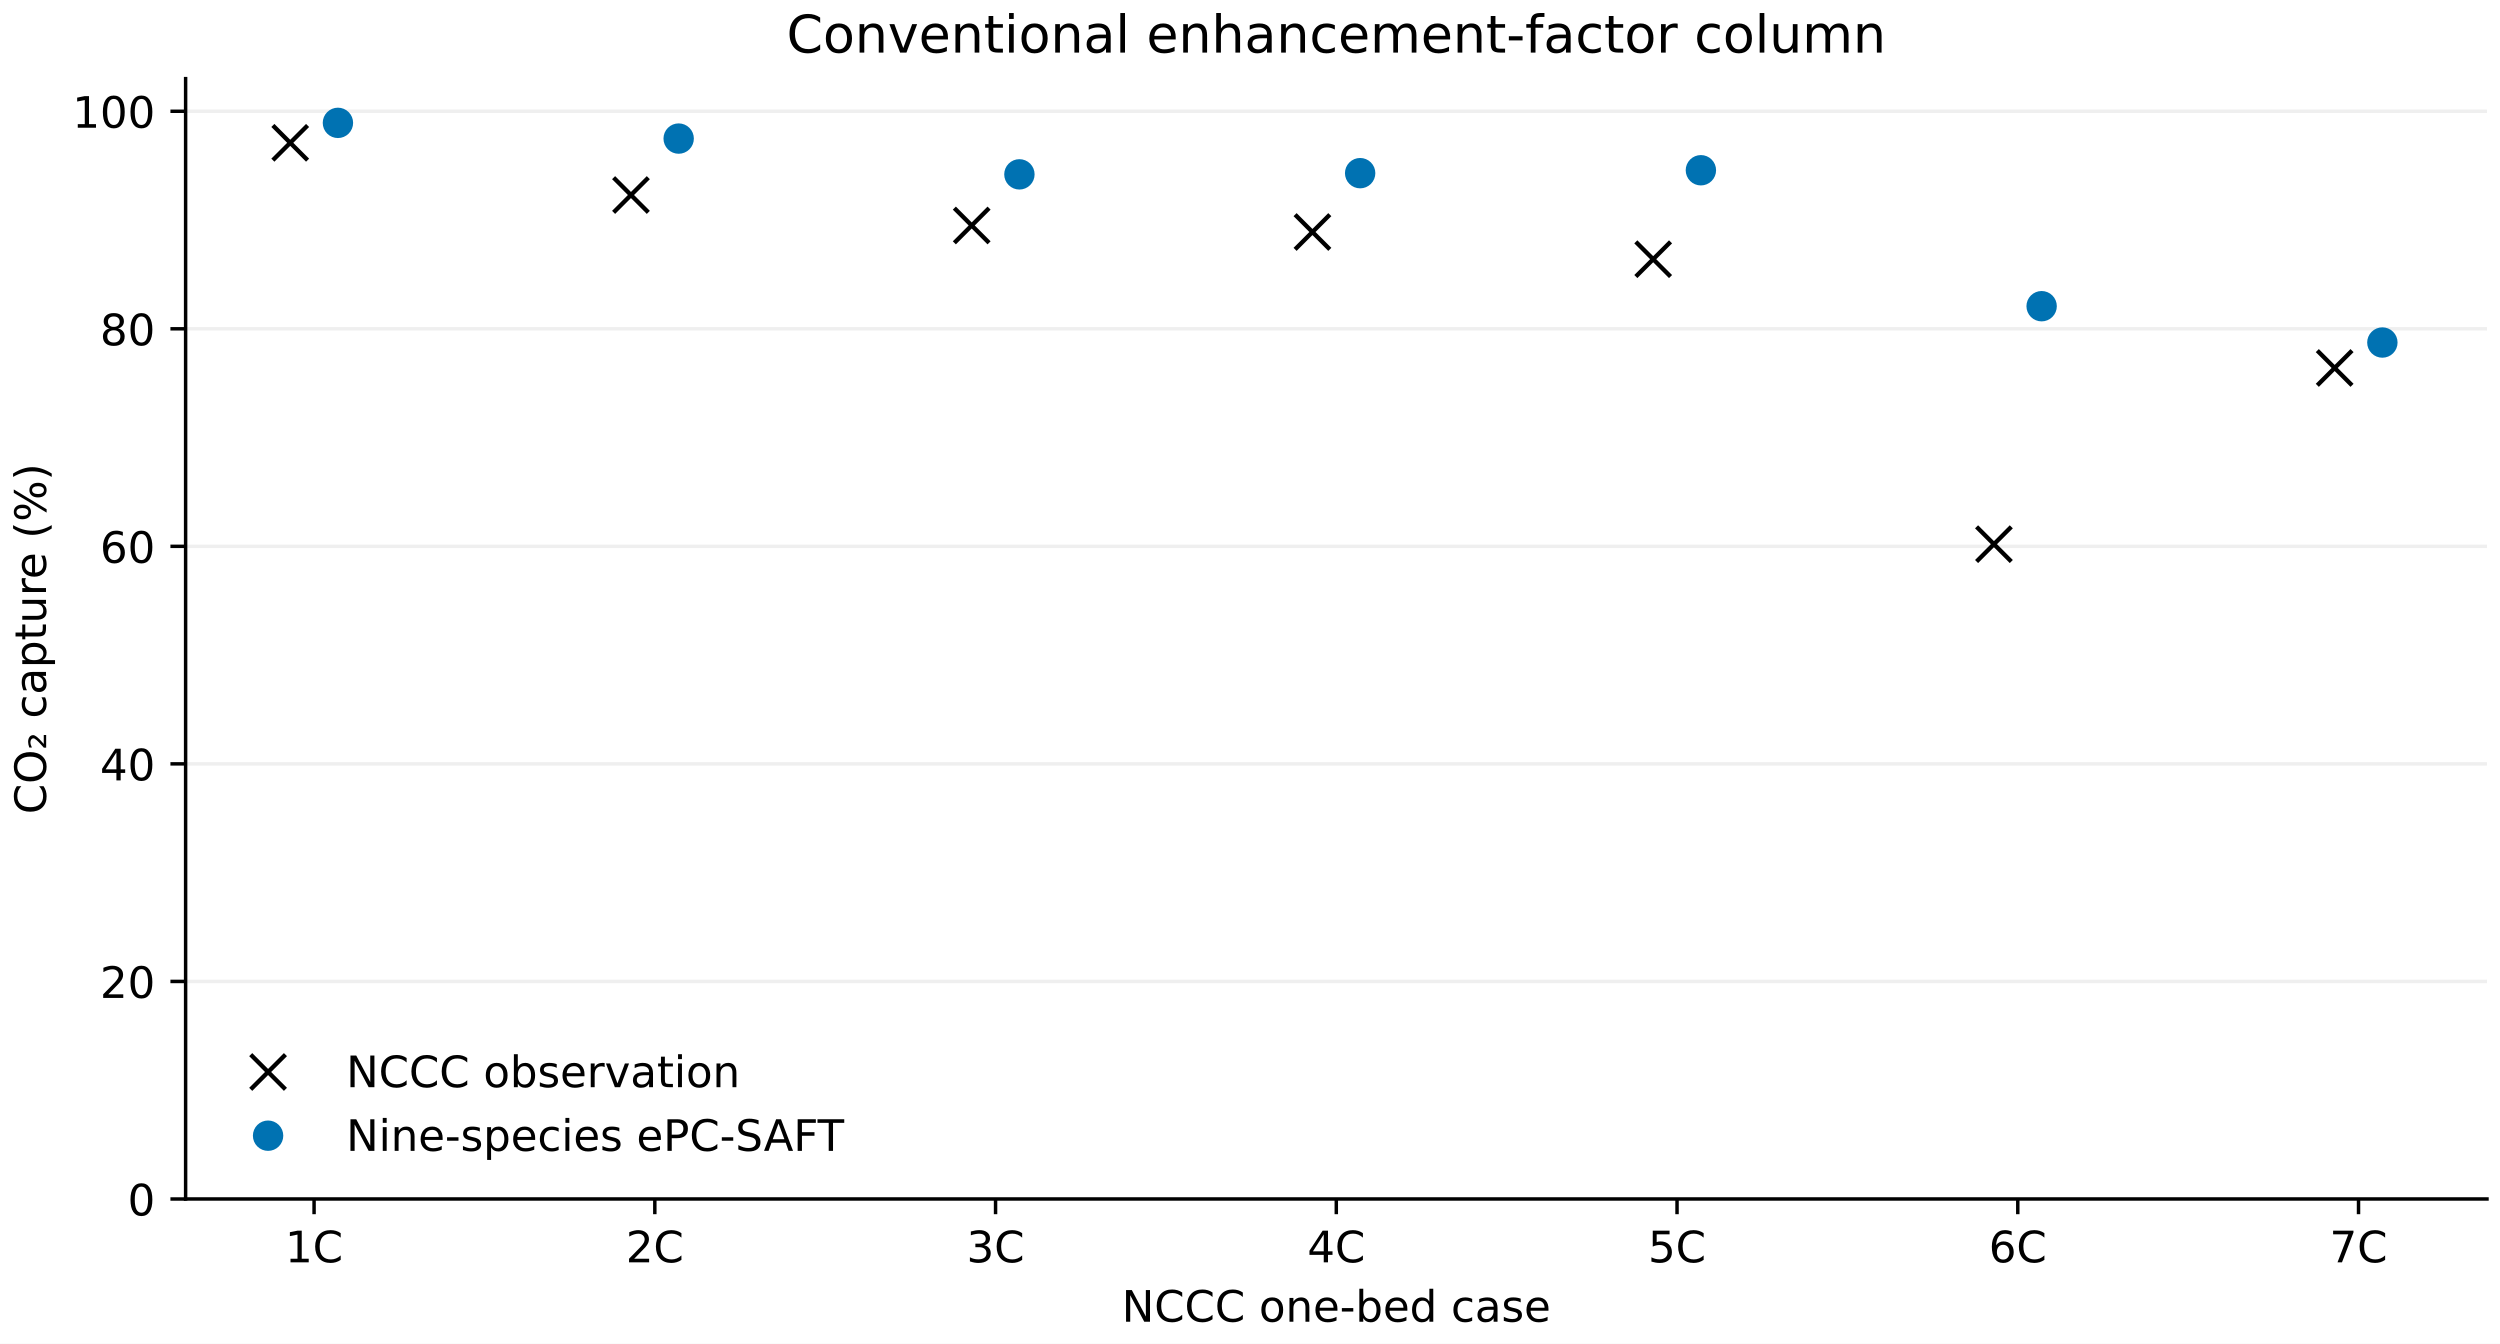
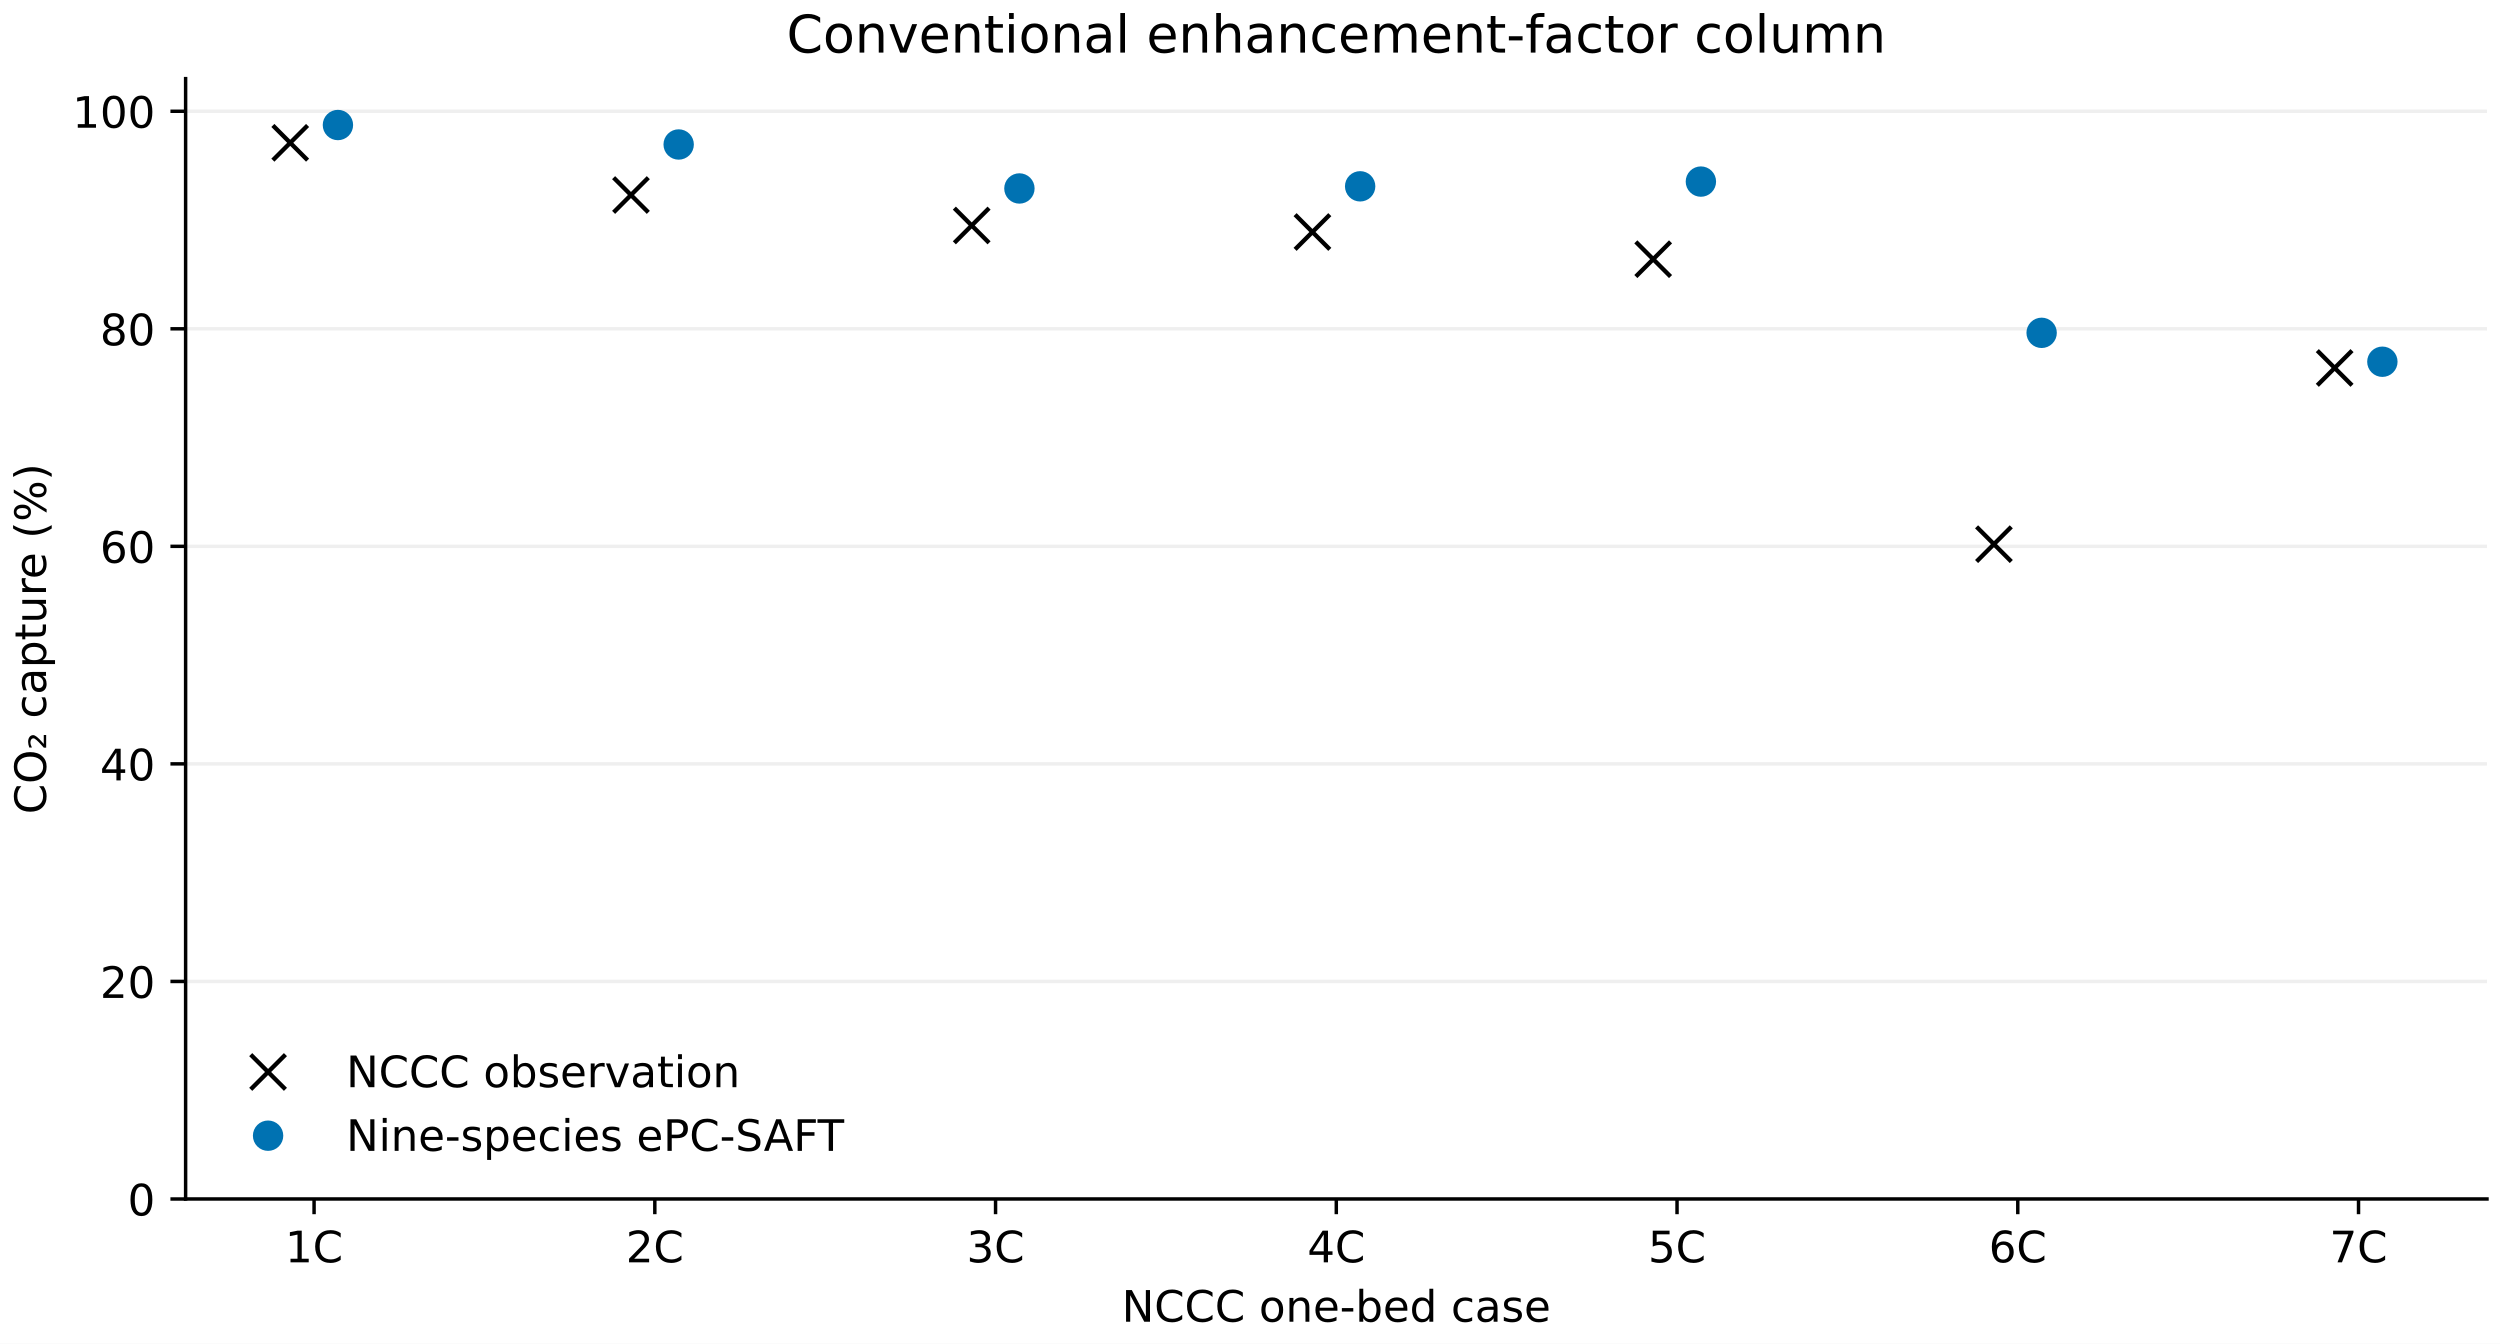
<svg xmlns="http://www.w3.org/2000/svg" xmlns:xlink="http://www.w3.org/1999/xlink" width="576pt" height="309.6pt" viewBox="0 0 576 309.6" version="1.1">
  <defs>
    <style type="text/css">*{stroke-linejoin: round; stroke-linecap: butt}</style>
  </defs>
  <g id="figure_1">
    <g id="patch_1">
      <path d="M 0 309.6  L 576 309.6  L 576 0  L 0 0  z " style="fill: #ffffff" />
    </g>
    <g id="axes_1">
      <g id="patch_2">
        <path d="M 42.766 276.244  L 573 276.244  L 573 18.118  L 42.766 18.118  z " style="fill: #ffffff" />
      </g>
      <g id="matplotlib.axis_1">
        <g id="xtick_1">
          <g id="line2d_1">
            <defs>
-               <path id="m8aca99752b" d="M 0 0  L 0 3.5  " style="stroke: #000000; stroke-width: 0.8" />
+               <path id="mdc926e2ffc" d="M 0 0  L 0 3.5  " style="stroke: #000000; stroke-width: 0.8" />
            </defs>
            <g>
-               <use xlink:href="#m8aca99752b" x="72.363" y="276.244" style="stroke: #000000; stroke-width: 0.8" />
+               <use xlink:href="#mdc926e2ffc" x="72.363" y="276.244" style="stroke: #000000; stroke-width: 0.8" />
            </g>
          </g>
          <g id="text_1">
            <g transform="translate(65.69021 290.8419) scale(0.1 -0.1)">
              <defs>
                <path id="DejaVuSans-31" d="M 794 531  L 1825 531  L 1825 4091  L 703 3866  L 703 4441  L 1819 4666  L 2450 4666  L 2450 531  L 3481 531  L 3481 0  L 794 0  L 794 531  z " transform="scale(0.015625)" />
                <path id="DejaVuSans-43" d="M 4122 4306  L 4122 3641  Q 3803 3938 3442 4084  Q 3081 4231 2675 4231  Q 1875 4231 1450 3742  Q 1025 3253 1025 2328  Q 1025 1406 1450 917  Q 1875 428 2675 428  Q 3081 428 3442 575  Q 3803 722 4122 1019  L 4122 359  Q 3791 134 3420 21  Q 3050 -91 2638 -91  Q 1578 -91 968 557  Q 359 1206 359 2328  Q 359 3453 968 4101  Q 1578 4750 2638 4750  Q 3056 4750 3426 4639  Q 3797 4528 4122 4306  z " transform="scale(0.015625)" />
              </defs>
              <use xlink:href="#DejaVuSans-31" />
              <use xlink:href="#DejaVuSans-43" transform="translate(63.62305 0)" />
            </g>
          </g>
        </g>
        <g id="xtick_2">
          <g id="line2d_2">
            <g>
-               <use xlink:href="#m8aca99752b" x="150.87" y="276.244" style="stroke: #000000; stroke-width: 0.8" />
+               <use xlink:href="#mdc926e2ffc" x="150.87" y="276.244" style="stroke: #000000; stroke-width: 0.8" />
            </g>
          </g>
          <g id="text_2">
            <g transform="translate(144.1969 290.8419) scale(0.1 -0.1)">
              <defs>
                <path id="DejaVuSans-32" d="M 1228 531  L 3431 531  L 3431 0  L 469 0  L 469 531  Q 828 903 1448 1529  Q 2069 2156 2228 2338  Q 2531 2678 2651 2914  Q 2772 3150 2772 3378  Q 2772 3750 2511 3984  Q 2250 4219 1831 4219  Q 1534 4219 1204 4116  Q 875 4013 500 3803  L 500 4441  Q 881 4594 1212 4672  Q 1544 4750 1819 4750  Q 2544 4750 2975 4387  Q 3406 4025 3406 3419  Q 3406 3131 3298 2873  Q 3191 2616 2906 2266  Q 2828 2175 2409 1742  Q 1991 1309 1228 531  z " transform="scale(0.015625)" />
              </defs>
              <use xlink:href="#DejaVuSans-32" />
              <use xlink:href="#DejaVuSans-43" transform="translate(63.62305 0)" />
            </g>
          </g>
        </g>
        <g id="xtick_3">
          <g id="line2d_3">
            <g>
-               <use xlink:href="#m8aca99752b" x="229.376" y="276.244" style="stroke: #000000; stroke-width: 0.8" />
+               <use xlink:href="#mdc926e2ffc" x="229.376" y="276.244" style="stroke: #000000; stroke-width: 0.8" />
            </g>
          </g>
          <g id="text_3">
            <g transform="translate(222.7035 290.8419) scale(0.1 -0.1)">
              <defs>
                <path id="DejaVuSans-33" d="M 2597 2516  Q 3050 2419 3304 2112  Q 3559 1806 3559 1356  Q 3559 666 3084 287  Q 2609 -91 1734 -91  Q 1441 -91 1130 -33  Q 819 25 488 141  L 488 750  Q 750 597 1062 519  Q 1375 441 1716 441  Q 2309 441 2620 675  Q 2931 909 2931 1356  Q 2931 1769 2642 2001  Q 2353 2234 1838 2234  L 1294 2234  L 1294 2753  L 1863 2753  Q 2328 2753 2575 2939  Q 2822 3125 2822 3475  Q 2822 3834 2567 4026  Q 2313 4219 1838 4219  Q 1578 4219 1281 4162  Q 984 4106 628 3988  L 628 4550  Q 988 4650 1302 4700  Q 1616 4750 1894 4750  Q 2613 4750 3031 4423  Q 3450 4097 3450 3541  Q 3450 3153 3228 2886  Q 3006 2619 2597 2516  z " transform="scale(0.015625)" />
              </defs>
              <use xlink:href="#DejaVuSans-33" />
              <use xlink:href="#DejaVuSans-43" transform="translate(63.62305 0)" />
            </g>
          </g>
        </g>
        <g id="xtick_4">
          <g id="line2d_4">
            <g>
-               <use xlink:href="#m8aca99752b" x="307.883" y="276.244" style="stroke: #000000; stroke-width: 0.8" />
+               <use xlink:href="#mdc926e2ffc" x="307.883" y="276.244" style="stroke: #000000; stroke-width: 0.8" />
            </g>
          </g>
          <g id="text_4">
            <g transform="translate(301.2102 290.8419) scale(0.1 -0.1)">
              <defs>
                <path id="DejaVuSans-34" d="M 2419 4116  L 825 1625  L 2419 1625  L 2419 4116  z M 2253 4666  L 3047 4666  L 3047 1625  L 3713 1625  L 3713 1100  L 3047 1100  L 3047 0  L 2419 0  L 2419 1100  L 313 1100  L 313 1709  L 2253 4666  z " transform="scale(0.015625)" />
              </defs>
              <use xlink:href="#DejaVuSans-34" />
              <use xlink:href="#DejaVuSans-43" transform="translate(63.62305 0)" />
            </g>
          </g>
        </g>
        <g id="xtick_5">
          <g id="line2d_5">
            <g>
-               <use xlink:href="#m8aca99752b" x="386.389" y="276.244" style="stroke: #000000; stroke-width: 0.8" />
+               <use xlink:href="#mdc926e2ffc" x="386.389" y="276.244" style="stroke: #000000; stroke-width: 0.8" />
            </g>
          </g>
          <g id="text_5">
            <g transform="translate(379.7168 290.8419) scale(0.1 -0.1)">
              <defs>
                <path id="DejaVuSans-35" d="M 691 4666  L 3169 4666  L 3169 4134  L 1269 4134  L 1269 2991  Q 1406 3038 1543 3061  Q 1681 3084 1819 3084  Q 2600 3084 3056 2656  Q 3513 2228 3513 1497  Q 3513 744 3044 326  Q 2575 -91 1722 -91  Q 1428 -91 1123 -41  Q 819 9 494 109  L 494 744  Q 775 591 1075 516  Q 1375 441 1709 441  Q 2250 441 2565 725  Q 2881 1009 2881 1497  Q 2881 1984 2565 2268  Q 2250 2553 1709 2553  Q 1456 2553 1204 2497  Q 953 2441 691 2322  L 691 4666  z " transform="scale(0.015625)" />
              </defs>
              <use xlink:href="#DejaVuSans-35" />
              <use xlink:href="#DejaVuSans-43" transform="translate(63.62305 0)" />
            </g>
          </g>
        </g>
        <g id="xtick_6">
          <g id="line2d_6">
            <g>
-               <use xlink:href="#m8aca99752b" x="464.896" y="276.244" style="stroke: #000000; stroke-width: 0.8" />
+               <use xlink:href="#mdc926e2ffc" x="464.896" y="276.244" style="stroke: #000000; stroke-width: 0.8" />
            </g>
          </g>
          <g id="text_6">
            <g transform="translate(458.2235 290.8419) scale(0.1 -0.1)">
              <defs>
                <path id="DejaVuSans-36" d="M 2113 2584  Q 1688 2584 1439 2293  Q 1191 2003 1191 1497  Q 1191 994 1439 701  Q 1688 409 2113 409  Q 2538 409 2786 701  Q 3034 994 3034 1497  Q 3034 2003 2786 2293  Q 2538 2584 2113 2584  z M 3366 4563  L 3366 3988  Q 3128 4100 2886 4159  Q 2644 4219 2406 4219  Q 1781 4219 1451 3797  Q 1122 3375 1075 2522  Q 1259 2794 1537 2939  Q 1816 3084 2150 3084  Q 2853 3084 3261 2657  Q 3669 2231 3669 1497  Q 3669 778 3244 343  Q 2819 -91 2113 -91  Q 1303 -91 875 529  Q 447 1150 447 2328  Q 447 3434 972 4092  Q 1497 4750 2381 4750  Q 2619 4750 2861 4703  Q 3103 4656 3366 4563  z " transform="scale(0.015625)" />
              </defs>
              <use xlink:href="#DejaVuSans-36" />
              <use xlink:href="#DejaVuSans-43" transform="translate(63.62305 0)" />
            </g>
          </g>
        </g>
        <g id="xtick_7">
          <g id="line2d_7">
            <g>
-               <use xlink:href="#m8aca99752b" x="543.403" y="276.244" style="stroke: #000000; stroke-width: 0.8" />
+               <use xlink:href="#mdc926e2ffc" x="543.403" y="276.244" style="stroke: #000000; stroke-width: 0.8" />
            </g>
          </g>
          <g id="text_7">
            <g transform="translate(536.7301 290.8419) scale(0.1 -0.1)">
              <defs>
                <path id="DejaVuSans-37" d="M 525 4666  L 3525 4666  L 3525 4397  L 1831 0  L 1172 0  L 2766 4134  L 525 4134  L 525 4666  z " transform="scale(0.015625)" />
              </defs>
              <use xlink:href="#DejaVuSans-37" />
              <use xlink:href="#DejaVuSans-43" transform="translate(63.62305 0)" />
            </g>
          </g>
        </g>
        <g id="text_8">
          <g transform="translate(258.4617 304.5201) scale(0.1 -0.1)">
            <defs>
              <path id="DejaVuSans-4e" d="M 628 4666  L 1478 4666  L 3547 763  L 3547 4666  L 4159 4666  L 4159 0  L 3309 0  L 1241 3903  L 1241 0  L 628 0  L 628 4666  z " transform="scale(0.015625)" />
              <path id="DejaVuSans-20" transform="scale(0.015625)" />
              <path id="DejaVuSans-6f" d="M 1959 3097  Q 1497 3097 1228 2736  Q 959 2375 959 1747  Q 959 1119 1226 758  Q 1494 397 1959 397  Q 2419 397 2687 759  Q 2956 1122 2956 1747  Q 2956 2369 2687 2733  Q 2419 3097 1959 3097  z M 1959 3584  Q 2709 3584 3137 3096  Q 3566 2609 3566 1747  Q 3566 888 3137 398  Q 2709 -91 1959 -91  Q 1206 -91 779 398  Q 353 888 353 1747  Q 353 2609 779 3096  Q 1206 3584 1959 3584  z " transform="scale(0.015625)" />
              <path id="DejaVuSans-6e" d="M 3513 2113  L 3513 0  L 2938 0  L 2938 2094  Q 2938 2591 2744 2837  Q 2550 3084 2163 3084  Q 1697 3084 1428 2787  Q 1159 2491 1159 1978  L 1159 0  L 581 0  L 581 3500  L 1159 3500  L 1159 2956  Q 1366 3272 1645 3428  Q 1925 3584 2291 3584  Q 2894 3584 3203 3211  Q 3513 2838 3513 2113  z " transform="scale(0.015625)" />
              <path id="DejaVuSans-65" d="M 3597 1894  L 3597 1613  L 953 1613  Q 991 1019 1311 708  Q 1631 397 2203 397  Q 2534 397 2845 478  Q 3156 559 3463 722  L 3463 178  Q 3153 47 2828 -22  Q 2503 -91 2169 -91  Q 1331 -91 842 396  Q 353 884 353 1716  Q 353 2575 817 3079  Q 1281 3584 2069 3584  Q 2775 3584 3186 3129  Q 3597 2675 3597 1894  z M 3022 2063  Q 3016 2534 2758 2815  Q 2500 3097 2075 3097  Q 1594 3097 1305 2825  Q 1016 2553 972 2059  L 3022 2063  z " transform="scale(0.015625)" />
              <path id="DejaVuSans-2d" d="M 313 2009  L 1997 2009  L 1997 1497  L 313 1497  L 313 2009  z " transform="scale(0.015625)" />
              <path id="DejaVuSans-62" d="M 3116 1747  Q 3116 2381 2855 2742  Q 2594 3103 2138 3103  Q 1681 3103 1420 2742  Q 1159 2381 1159 1747  Q 1159 1113 1420 752  Q 1681 391 2138 391  Q 2594 391 2855 752  Q 3116 1113 3116 1747  z M 1159 2969  Q 1341 3281 1617 3432  Q 1894 3584 2278 3584  Q 2916 3584 3314 3078  Q 3713 2572 3713 1747  Q 3713 922 3314 415  Q 2916 -91 2278 -91  Q 1894 -91 1617 61  Q 1341 213 1159 525  L 1159 0  L 581 0  L 581 4863  L 1159 4863  L 1159 2969  z " transform="scale(0.015625)" />
              <path id="DejaVuSans-64" d="M 2906 2969  L 2906 4863  L 3481 4863  L 3481 0  L 2906 0  L 2906 525  Q 2725 213 2448 61  Q 2172 -91 1784 -91  Q 1150 -91 751 415  Q 353 922 353 1747  Q 353 2572 751 3078  Q 1150 3584 1784 3584  Q 2172 3584 2448 3432  Q 2725 3281 2906 2969  z M 947 1747  Q 947 1113 1208 752  Q 1469 391 1925 391  Q 2381 391 2643 752  Q 2906 1113 2906 1747  Q 2906 2381 2643 2742  Q 2381 3103 1925 3103  Q 1469 3103 1208 2742  Q 947 2381 947 1747  z " transform="scale(0.015625)" />
              <path id="DejaVuSans-63" d="M 3122 3366  L 3122 2828  Q 2878 2963 2633 3030  Q 2388 3097 2138 3097  Q 1578 3097 1268 2742  Q 959 2388 959 1747  Q 959 1106 1268 751  Q 1578 397 2138 397  Q 2388 397 2633 464  Q 2878 531 3122 666  L 3122 134  Q 2881 22 2623 -34  Q 2366 -91 2075 -91  Q 1284 -91 818 406  Q 353 903 353 1747  Q 353 2603 823 3093  Q 1294 3584 2113 3584  Q 2378 3584 2631 3529  Q 2884 3475 3122 3366  z " transform="scale(0.015625)" />
              <path id="DejaVuSans-61" d="M 2194 1759  Q 1497 1759 1228 1600  Q 959 1441 959 1056  Q 959 750 1161 570  Q 1363 391 1709 391  Q 2188 391 2477 730  Q 2766 1069 2766 1631  L 2766 1759  L 2194 1759  z M 3341 1997  L 3341 0  L 2766 0  L 2766 531  Q 2569 213 2275 61  Q 1981 -91 1556 -91  Q 1019 -91 701 211  Q 384 513 384 1019  Q 384 1609 779 1909  Q 1175 2209 1959 2209  L 2766 2209  L 2766 2266  Q 2766 2663 2505 2880  Q 2244 3097 1772 3097  Q 1472 3097 1187 3025  Q 903 2953 641 2809  L 641 3341  Q 956 3463 1253 3523  Q 1550 3584 1831 3584  Q 2591 3584 2966 3190  Q 3341 2797 3341 1997  z " transform="scale(0.015625)" />
              <path id="DejaVuSans-73" d="M 2834 3397  L 2834 2853  Q 2591 2978 2328 3040  Q 2066 3103 1784 3103  Q 1356 3103 1142 2972  Q 928 2841 928 2578  Q 928 2378 1081 2264  Q 1234 2150 1697 2047  L 1894 2003  Q 2506 1872 2764 1633  Q 3022 1394 3022 966  Q 3022 478 2636 193  Q 2250 -91 1575 -91  Q 1294 -91 989 -36  Q 684 19 347 128  L 347 722  Q 666 556 975 473  Q 1284 391 1588 391  Q 1994 391 2212 530  Q 2431 669 2431 922  Q 2431 1156 2273 1281  Q 2116 1406 1581 1522  L 1381 1569  Q 847 1681 609 1914  Q 372 2147 372 2553  Q 372 3047 722 3315  Q 1072 3584 1716 3584  Q 2034 3584 2315 3537  Q 2597 3491 2834 3397  z " transform="scale(0.015625)" />
            </defs>
            <use xlink:href="#DejaVuSans-4e" />
            <use xlink:href="#DejaVuSans-43" transform="translate(74.80469 0)" />
            <use xlink:href="#DejaVuSans-43" transform="translate(144.6289 0)" />
            <use xlink:href="#DejaVuSans-43" transform="translate(214.4531 0)" />
            <use xlink:href="#DejaVuSans-20" transform="translate(284.2773 0)" />
            <use xlink:href="#DejaVuSans-6f" transform="translate(316.0645 0)" />
            <use xlink:href="#DejaVuSans-6e" transform="translate(377.2461 0)" />
            <use xlink:href="#DejaVuSans-65" transform="translate(440.625 0)" />
            <use xlink:href="#DejaVuSans-2d" transform="translate(502.1484 0)" />
            <use xlink:href="#DejaVuSans-62" transform="translate(538.2324 0)" />
            <use xlink:href="#DejaVuSans-65" transform="translate(601.709 0)" />
            <use xlink:href="#DejaVuSans-64" transform="translate(663.2324 0)" />
            <use xlink:href="#DejaVuSans-20" transform="translate(726.709 0)" />
            <use xlink:href="#DejaVuSans-63" transform="translate(758.4961 0)" />
            <use xlink:href="#DejaVuSans-61" transform="translate(813.4766 0)" />
            <use xlink:href="#DejaVuSans-73" transform="translate(874.7559 0)" />
            <use xlink:href="#DejaVuSans-65" transform="translate(926.8555 0)" />
          </g>
        </g>
      </g>
      <g id="matplotlib.axis_2">
        <g id="ytick_1">
          <g id="line2d_8">
-             <path d="M 42.766 276.244  L 573 276.244  " clip-path="url(#pb293fc102d)" style="fill: none; stroke: #b0b0b0; stroke-opacity: 0.2; stroke-width: 0.8; stroke-linecap: square" />
+             <path d="M 42.766 276.244  L 573 276.244  " clip-path="url(#p4e7bd57969)" style="fill: none; stroke: #b0b0b0; stroke-opacity: 0.2; stroke-width: 0.8; stroke-linecap: square" />
          </g>
          <g id="line2d_9">
            <defs>
-               <path id="mf1e3e3f64e" d="M 0 0  L -3.5 0  " style="stroke: #000000; stroke-width: 0.8" />
+               <path id="m808104c153" d="M 0 0  L -3.5 0  " style="stroke: #000000; stroke-width: 0.8" />
            </defs>
            <g>
-               <use xlink:href="#mf1e3e3f64e" x="42.766" y="276.244" style="stroke: #000000; stroke-width: 0.8" />
+               <use xlink:href="#m808104c153" x="42.766" y="276.244" style="stroke: #000000; stroke-width: 0.8" />
            </g>
          </g>
          <g id="text_9">
            <g transform="translate(29.40337 280.0427) scale(0.1 -0.1)">
              <defs>
                <path id="DejaVuSans-30" d="M 2034 4250  Q 1547 4250 1301 3770  Q 1056 3291 1056 2328  Q 1056 1369 1301 889  Q 1547 409 2034 409  Q 2525 409 2770 889  Q 3016 1369 3016 2328  Q 3016 3291 2770 3770  Q 2525 4250 2034 4250  z M 2034 4750  Q 2819 4750 3233 4129  Q 3647 3509 3647 2328  Q 3647 1150 3233 529  Q 2819 -91 2034 -91  Q 1250 -91 836 529  Q 422 1150 422 2328  Q 422 3509 836 4129  Q 1250 4750 2034 4750  z " transform="scale(0.015625)" />
              </defs>
              <use xlink:href="#DejaVuSans-30" />
            </g>
          </g>
        </g>
        <g id="ytick_2">
          <g id="line2d_10">
-             <path d="M 42.766 226.122  L 573 226.122  " clip-path="url(#pb293fc102d)" style="fill: none; stroke: #b0b0b0; stroke-opacity: 0.2; stroke-width: 0.8; stroke-linecap: square" />
+             <path d="M 42.766 226.122  L 573 226.122  " clip-path="url(#p4e7bd57969)" style="fill: none; stroke: #b0b0b0; stroke-opacity: 0.2; stroke-width: 0.8; stroke-linecap: square" />
          </g>
          <g id="line2d_11">
            <g>
-               <use xlink:href="#mf1e3e3f64e" x="42.766" y="226.122" style="stroke: #000000; stroke-width: 0.8" />
+               <use xlink:href="#m808104c153" x="42.766" y="226.122" style="stroke: #000000; stroke-width: 0.8" />
            </g>
          </g>
          <g id="text_10">
            <g transform="translate(23.04087 229.9213) scale(0.1 -0.1)">
              <use xlink:href="#DejaVuSans-32" />
              <use xlink:href="#DejaVuSans-30" transform="translate(63.62305 0)" />
            </g>
          </g>
        </g>
        <g id="ytick_3">
          <g id="line2d_12">
-             <path d="M 42.766 176.001  L 573 176.001  " clip-path="url(#pb293fc102d)" style="fill: none; stroke: #b0b0b0; stroke-opacity: 0.2; stroke-width: 0.8; stroke-linecap: square" />
+             <path d="M 42.766 176.001  L 573 176.001  " clip-path="url(#p4e7bd57969)" style="fill: none; stroke: #b0b0b0; stroke-opacity: 0.2; stroke-width: 0.8; stroke-linecap: square" />
          </g>
          <g id="line2d_13">
            <g>
-               <use xlink:href="#mf1e3e3f64e" x="42.766" y="176.001" style="stroke: #000000; stroke-width: 0.8" />
+               <use xlink:href="#m808104c153" x="42.766" y="176.001" style="stroke: #000000; stroke-width: 0.8" />
            </g>
          </g>
          <g id="text_11">
            <g transform="translate(23.04087 179.8) scale(0.1 -0.1)">
              <use xlink:href="#DejaVuSans-34" />
              <use xlink:href="#DejaVuSans-30" transform="translate(63.62305 0)" />
            </g>
          </g>
        </g>
        <g id="ytick_4">
          <g id="line2d_14">
-             <path d="M 42.766 125.879  L 573 125.879  " clip-path="url(#pb293fc102d)" style="fill: none; stroke: #b0b0b0; stroke-opacity: 0.2; stroke-width: 0.8; stroke-linecap: square" />
+             <path d="M 42.766 125.879  L 573 125.879  " clip-path="url(#p4e7bd57969)" style="fill: none; stroke: #b0b0b0; stroke-opacity: 0.2; stroke-width: 0.8; stroke-linecap: square" />
          </g>
          <g id="line2d_15">
            <g>
-               <use xlink:href="#mf1e3e3f64e" x="42.766" y="125.879" style="stroke: #000000; stroke-width: 0.8" />
+               <use xlink:href="#m808104c153" x="42.766" y="125.879" style="stroke: #000000; stroke-width: 0.8" />
            </g>
          </g>
          <g id="text_12">
            <g transform="translate(23.04087 129.6786) scale(0.1 -0.1)">
              <use xlink:href="#DejaVuSans-36" />
              <use xlink:href="#DejaVuSans-30" transform="translate(63.62305 0)" />
            </g>
          </g>
        </g>
        <g id="ytick_5">
          <g id="line2d_16">
-             <path d="M 42.766 75.758  L 573 75.758  " clip-path="url(#pb293fc102d)" style="fill: none; stroke: #b0b0b0; stroke-opacity: 0.2; stroke-width: 0.8; stroke-linecap: square" />
+             <path d="M 42.766 75.758  L 573 75.758  " clip-path="url(#p4e7bd57969)" style="fill: none; stroke: #b0b0b0; stroke-opacity: 0.2; stroke-width: 0.8; stroke-linecap: square" />
          </g>
          <g id="line2d_17">
            <g>
-               <use xlink:href="#mf1e3e3f64e" x="42.766" y="75.758" style="stroke: #000000; stroke-width: 0.8" />
+               <use xlink:href="#m808104c153" x="42.766" y="75.758" style="stroke: #000000; stroke-width: 0.8" />
            </g>
          </g>
          <g id="text_13">
            <g transform="translate(23.04087 79.55718) scale(0.1 -0.1)">
              <defs>
                <path id="DejaVuSans-38" d="M 2034 2216  Q 1584 2216 1326 1975  Q 1069 1734 1069 1313  Q 1069 891 1326 650  Q 1584 409 2034 409  Q 2484 409 2743 651  Q 3003 894 3003 1313  Q 3003 1734 2745 1975  Q 2488 2216 2034 2216  z M 1403 2484  Q 997 2584 770 2862  Q 544 3141 544 3541  Q 544 4100 942 4425  Q 1341 4750 2034 4750  Q 2731 4750 3128 4425  Q 3525 4100 3525 3541  Q 3525 3141 3298 2862  Q 3072 2584 2669 2484  Q 3125 2378 3379 2068  Q 3634 1759 3634 1313  Q 3634 634 3220 271  Q 2806 -91 2034 -91  Q 1263 -91 848 271  Q 434 634 434 1313  Q 434 1759 690 2068  Q 947 2378 1403 2484  z M 1172 3481  Q 1172 3119 1398 2916  Q 1625 2713 2034 2713  Q 2441 2713 2670 2916  Q 2900 3119 2900 3481  Q 2900 3844 2670 4047  Q 2441 4250 2034 4250  Q 1625 4250 1398 4047  Q 1172 3844 1172 3481  z " transform="scale(0.015625)" />
              </defs>
              <use xlink:href="#DejaVuSans-38" />
              <use xlink:href="#DejaVuSans-30" transform="translate(63.62305 0)" />
            </g>
          </g>
        </g>
        <g id="ytick_6">
          <g id="line2d_18">
-             <path d="M 42.766 25.637  L 573 25.637  " clip-path="url(#pb293fc102d)" style="fill: none; stroke: #b0b0b0; stroke-opacity: 0.2; stroke-width: 0.8; stroke-linecap: square" />
+             <path d="M 42.766 25.637  L 573 25.637  " clip-path="url(#p4e7bd57969)" style="fill: none; stroke: #b0b0b0; stroke-opacity: 0.2; stroke-width: 0.8; stroke-linecap: square" />
          </g>
          <g id="line2d_19">
            <g>
-               <use xlink:href="#mf1e3e3f64e" x="42.766" y="25.637" style="stroke: #000000; stroke-width: 0.8" />
+               <use xlink:href="#m808104c153" x="42.766" y="25.637" style="stroke: #000000; stroke-width: 0.8" />
            </g>
          </g>
          <g id="text_14">
            <g transform="translate(16.67836 29.43579) scale(0.1 -0.1)">
              <use xlink:href="#DejaVuSans-31" />
              <use xlink:href="#DejaVuSans-30" transform="translate(63.62305 0)" />
              <use xlink:href="#DejaVuSans-30" transform="translate(127.2461 0)" />
            </g>
          </g>
        </g>
        <g id="text_15">
          <g transform="translate(10.59868 187.5794) rotate(-90) scale(0.1 -0.1)">
            <defs>
              <path id="DejaVuSans-4f" d="M 2522 4238  Q 1834 4238 1429 3725  Q 1025 3213 1025 2328  Q 1025 1447 1429 934  Q 1834 422 2522 422  Q 3209 422 3611 934  Q 4013 1447 4013 2328  Q 4013 3213 3611 3725  Q 3209 4238 2522 4238  z M 2522 4750  Q 3503 4750 4090 4092  Q 4678 3434 4678 2328  Q 4678 1225 4090 567  Q 3503 -91 2522 -91  Q 1538 -91 948 565  Q 359 1222 359 2328  Q 359 3434 948 4092  Q 1538 4750 2522 4750  z " transform="scale(0.015625)" />
              <path id="DejaVuSans-2082" d="M 838 332  L 2163 332  L 2163 -24  L 294 -24  L 294 319  Q 400 416 597 591  Q 1672 1544 1672 1838  Q 1672 2044 1509 2170  Q 1347 2297 1081 2297  Q 919 2297 728 2242  Q 538 2188 313 2079  L 313 2463  Q 553 2551 761 2594  Q 969 2638 1147 2638  Q 1600 2638 1872 2432  Q 2144 2226 2144 1888  Q 2144 1454 1109 566  Q 934 416 838 332  z " transform="scale(0.015625)" />
              <path id="DejaVuSans-70" d="M 1159 525  L 1159 -1331  L 581 -1331  L 581 3500  L 1159 3500  L 1159 2969  Q 1341 3281 1617 3432  Q 1894 3584 2278 3584  Q 2916 3584 3314 3078  Q 3713 2572 3713 1747  Q 3713 922 3314 415  Q 2916 -91 2278 -91  Q 1894 -91 1617 61  Q 1341 213 1159 525  z M 3116 1747  Q 3116 2381 2855 2742  Q 2594 3103 2138 3103  Q 1681 3103 1420 2742  Q 1159 2381 1159 1747  Q 1159 1113 1420 752  Q 1681 391 2138 391  Q 2594 391 2855 752  Q 3116 1113 3116 1747  z " transform="scale(0.015625)" />
              <path id="DejaVuSans-74" d="M 1172 4494  L 1172 3500  L 2356 3500  L 2356 3053  L 1172 3053  L 1172 1153  Q 1172 725 1289 603  Q 1406 481 1766 481  L 2356 481  L 2356 0  L 1766 0  Q 1100 0 847 248  Q 594 497 594 1153  L 594 3053  L 172 3053  L 172 3500  L 594 3500  L 594 4494  L 1172 4494  z " transform="scale(0.015625)" />
              <path id="DejaVuSans-75" d="M 544 1381  L 544 3500  L 1119 3500  L 1119 1403  Q 1119 906 1312 657  Q 1506 409 1894 409  Q 2359 409 2629 706  Q 2900 1003 2900 1516  L 2900 3500  L 3475 3500  L 3475 0  L 2900 0  L 2900 538  Q 2691 219 2414 64  Q 2138 -91 1772 -91  Q 1169 -91 856 284  Q 544 659 544 1381  z M 1991 3584  L 1991 3584  z " transform="scale(0.015625)" />
              <path id="DejaVuSans-72" d="M 2631 2963  Q 2534 3019 2420 3045  Q 2306 3072 2169 3072  Q 1681 3072 1420 2755  Q 1159 2438 1159 1844  L 1159 0  L 581 0  L 581 3500  L 1159 3500  L 1159 2956  Q 1341 3275 1631 3429  Q 1922 3584 2338 3584  Q 2397 3584 2469 3576  Q 2541 3569 2628 3553  L 2631 2963  z " transform="scale(0.015625)" />
              <path id="DejaVuSans-28" d="M 1984 4856  Q 1566 4138 1362 3434  Q 1159 2731 1159 2009  Q 1159 1288 1364 580  Q 1569 -128 1984 -844  L 1484 -844  Q 1016 -109 783 600  Q 550 1309 550 2009  Q 550 2706 781 3412  Q 1013 4119 1484 4856  L 1984 4856  z " transform="scale(0.015625)" />
              <path id="DejaVuSans-25" d="M 4653 2053  Q 4381 2053 4226 1822  Q 4072 1591 4072 1178  Q 4072 772 4226 539  Q 4381 306 4653 306  Q 4919 306 5073 539  Q 5228 772 5228 1178  Q 5228 1588 5073 1820  Q 4919 2053 4653 2053  z M 4653 2450  Q 5147 2450 5437 2106  Q 5728 1763 5728 1178  Q 5728 594 5436 251  Q 5144 -91 4653 -91  Q 4153 -91 3862 251  Q 3572 594 3572 1178  Q 3572 1766 3864 2108  Q 4156 2450 4653 2450  z M 1428 4353  Q 1159 4353 1004 4120  Q 850 3888 850 3481  Q 850 3069 1003 2837  Q 1156 2606 1428 2606  Q 1700 2606 1854 2837  Q 2009 3069 2009 3481  Q 2009 3884 1853 4118  Q 1697 4353 1428 4353  z M 4250 4750  L 4750 4750  L 1831 -91  L 1331 -91  L 4250 4750  z M 1428 4750  Q 1922 4750 2215 4408  Q 2509 4066 2509 3481  Q 2509 2891 2217 2550  Q 1925 2209 1428 2209  Q 931 2209 642 2551  Q 353 2894 353 3481  Q 353 4063 643 4406  Q 934 4750 1428 4750  z " transform="scale(0.015625)" />
              <path id="DejaVuSans-29" d="M 513 4856  L 1013 4856  Q 1481 4119 1714 3412  Q 1947 2706 1947 2009  Q 1947 1309 1714 600  Q 1481 -109 1013 -844  L 513 -844  Q 928 -128 1133 580  Q 1338 1288 1338 2009  Q 1338 2731 1133 3434  Q 928 4138 513 4856  z " transform="scale(0.015625)" />
            </defs>
            <use xlink:href="#DejaVuSans-43" />
            <use xlink:href="#DejaVuSans-4f" transform="translate(69.82422 0)" />
            <use xlink:href="#DejaVuSans-2082" transform="translate(148.5352 0)" />
            <use xlink:href="#DejaVuSans-20" transform="translate(188.623 0)" />
            <use xlink:href="#DejaVuSans-63" transform="translate(220.4102 0)" />
            <use xlink:href="#DejaVuSans-61" transform="translate(275.3906 0)" />
            <use xlink:href="#DejaVuSans-70" transform="translate(336.6699 0)" />
            <use xlink:href="#DejaVuSans-74" transform="translate(400.1465 0)" />
            <use xlink:href="#DejaVuSans-75" transform="translate(439.3555 0)" />
            <use xlink:href="#DejaVuSans-72" transform="translate(502.7344 0)" />
            <use xlink:href="#DejaVuSans-65" transform="translate(541.5977 0)" />
            <use xlink:href="#DejaVuSans-20" transform="translate(603.1211 0)" />
            <use xlink:href="#DejaVuSans-28" transform="translate(634.9082 0)" />
            <use xlink:href="#DejaVuSans-25" transform="translate(673.9219 0)" />
            <use xlink:href="#DejaVuSans-29" transform="translate(768.9414 0)" />
          </g>
        </g>
      </g>
      <g id="line2d_20">
        <defs>
-           <path id="m853c2390da" d="M -4 4  L 4 -4  M -4 -4  L 4 4  " style="stroke: #000000" />
+           <path id="m19fd89925a" d="M -4 4  L 4 -4  M -4 -4  L 4 4  " style="stroke: #000000" />
        </defs>
-         <g clip-path="url(#pb293fc102d)">
-           <use xlink:href="#m853c2390da" x="66.867" y="32.904" style="stroke: #000000" />
-           <use xlink:href="#m853c2390da" x="145.374" y="44.933" style="stroke: #000000" />
-           <use xlink:href="#m853c2390da" x="223.881" y="51.95" style="stroke: #000000" />
-           <use xlink:href="#m853c2390da" x="302.387" y="53.454" style="stroke: #000000" />
-           <use xlink:href="#m853c2390da" x="380.894" y="59.719" style="stroke: #000000" />
-           <use xlink:href="#m853c2390da" x="459.401" y="125.378" style="stroke: #000000" />
-           <use xlink:href="#m853c2390da" x="537.907" y="84.78" style="stroke: #000000" />
+         <g clip-path="url(#p4e7bd57969)">
+           <use xlink:href="#m19fd89925a" x="66.867" y="32.904" style="stroke: #000000" />
+           <use xlink:href="#m19fd89925a" x="145.374" y="44.933" style="stroke: #000000" />
+           <use xlink:href="#m19fd89925a" x="223.881" y="51.95" style="stroke: #000000" />
+           <use xlink:href="#m19fd89925a" x="302.387" y="53.454" style="stroke: #000000" />
+           <use xlink:href="#m19fd89925a" x="380.894" y="59.719" style="stroke: #000000" />
+           <use xlink:href="#m19fd89925a" x="459.401" y="125.378" style="stroke: #000000" />
+           <use xlink:href="#m19fd89925a" x="537.907" y="84.78" style="stroke: #000000" />
        </g>
      </g>
      <g id="line2d_21">
        <defs>
-           <path id="mdbbe5317d7" d="M 0 3  C 0.796 3 1.559 2.684 2.121 2.121  C 2.684 1.559 3 0.796 3 0  C 3 -0.796 2.684 -1.559 2.121 -2.121  C 1.559 -2.684 0.796 -3 0 -3  C -0.796 -3 -1.559 -2.684 -2.121 -2.121  C -2.684 -1.559 -3 -0.796 -3 0  C -3 0.796 -2.684 1.559 -2.121 2.121  C -1.559 2.684 -0.796 3 0 3  z " style="stroke: #0072b2" />
+           <path id="mfc0f1a0711" d="M 0 3  C 0.796 3 1.559 2.684 2.121 2.121  C 2.684 1.559 3 0.796 3 0  C 3 -0.796 2.684 -1.559 2.121 -2.121  C 1.559 -2.684 0.796 -3 0 -3  C -0.796 -3 -1.559 -2.684 -2.121 -2.121  C -2.684 -1.559 -3 -0.796 -3 0  C -3 0.796 -2.684 1.559 -2.121 2.121  C -1.559 2.684 -0.796 3 0 3  z " style="stroke: #0072b2" />
        </defs>
-         <g clip-path="url(#pb293fc102d)">
-           <use xlink:href="#mdbbe5317d7" x="77.858" y="28.308" style="fill: #0072b2; stroke: #0072b2" />
-           <use xlink:href="#mdbbe5317d7" x="156.365" y="31.929" style="fill: #0072b2; stroke: #0072b2" />
-           <use xlink:href="#mdbbe5317d7" x="234.872" y="40.173" style="fill: #0072b2; stroke: #0072b2" />
-           <use xlink:href="#mdbbe5317d7" x="313.378" y="39.896" style="fill: #0072b2; stroke: #0072b2" />
-           <use xlink:href="#mdbbe5317d7" x="391.885" y="39.226" style="fill: #0072b2; stroke: #0072b2" />
-           <use xlink:href="#mdbbe5317d7" x="470.392" y="70.549" style="fill: #0072b2; stroke: #0072b2" />
-           <use xlink:href="#mdbbe5317d7" x="548.898" y="78.919" style="fill: #0072b2; stroke: #0072b2" />
+         <g clip-path="url(#p4e7bd57969)">
+           <use xlink:href="#mfc0f1a0711" x="77.858" y="28.804" style="fill: #0072b2; stroke: #0072b2" />
+           <use xlink:href="#mfc0f1a0711" x="156.365" y="33.291" style="fill: #0072b2; stroke: #0072b2" />
+           <use xlink:href="#mfc0f1a0711" x="234.872" y="43.423" style="fill: #0072b2; stroke: #0072b2" />
+           <use xlink:href="#mfc0f1a0711" x="313.378" y="42.929" style="fill: #0072b2; stroke: #0072b2" />
+           <use xlink:href="#mfc0f1a0711" x="391.885" y="41.838" style="fill: #0072b2; stroke: #0072b2" />
+           <use xlink:href="#mfc0f1a0711" x="470.392" y="76.686" style="fill: #0072b2; stroke: #0072b2" />
+           <use xlink:href="#mfc0f1a0711" x="548.898" y="83.345" style="fill: #0072b2; stroke: #0072b2" />
        </g>
      </g>
      <g id="patch_3">
        <path d="M 42.766 276.244  L 42.766 18.118  " style="fill: none; stroke: #000000; stroke-width: 0.8; stroke-linejoin: miter; stroke-linecap: square" />
      </g>
      <g id="patch_4">
        <path d="M 42.766 276.244  L 573 276.244  " style="fill: none; stroke: #000000; stroke-width: 0.8; stroke-linejoin: miter; stroke-linecap: square" />
      </g>
      <g id="text_16">
        <g transform="translate(181.2359 12.11837) scale(0.12 -0.12)">
          <defs>
            <path id="DejaVuSans-76" d="M 191 3500  L 800 3500  L 1894 563  L 2988 3500  L 3597 3500  L 2284 0  L 1503 0  L 191 3500  z " transform="scale(0.015625)" />
            <path id="DejaVuSans-69" d="M 603 3500  L 1178 3500  L 1178 0  L 603 0  L 603 3500  z M 603 4863  L 1178 4863  L 1178 4134  L 603 4134  L 603 4863  z " transform="scale(0.015625)" />
            <path id="DejaVuSans-6c" d="M 603 4863  L 1178 4863  L 1178 0  L 603 0  L 603 4863  z " transform="scale(0.015625)" />
            <path id="DejaVuSans-68" d="M 3513 2113  L 3513 0  L 2938 0  L 2938 2094  Q 2938 2591 2744 2837  Q 2550 3084 2163 3084  Q 1697 3084 1428 2787  Q 1159 2491 1159 1978  L 1159 0  L 581 0  L 581 4863  L 1159 4863  L 1159 2956  Q 1366 3272 1645 3428  Q 1925 3584 2291 3584  Q 2894 3584 3203 3211  Q 3513 2838 3513 2113  z " transform="scale(0.015625)" />
            <path id="DejaVuSans-6d" d="M 3328 2828  Q 3544 3216 3844 3400  Q 4144 3584 4550 3584  Q 5097 3584 5394 3201  Q 5691 2819 5691 2113  L 5691 0  L 5113 0  L 5113 2094  Q 5113 2597 4934 2840  Q 4756 3084 4391 3084  Q 3944 3084 3684 2787  Q 3425 2491 3425 1978  L 3425 0  L 2847 0  L 2847 2094  Q 2847 2600 2669 2842  Q 2491 3084 2119 3084  Q 1678 3084 1418 2786  Q 1159 2488 1159 1978  L 1159 0  L 581 0  L 581 3500  L 1159 3500  L 1159 2956  Q 1356 3278 1631 3431  Q 1906 3584 2284 3584  Q 2666 3584 2933 3390  Q 3200 3197 3328 2828  z " transform="scale(0.015625)" />
            <path id="DejaVuSans-66" d="M 2375 4863  L 2375 4384  L 1825 4384  Q 1516 4384 1395 4259  Q 1275 4134 1275 3809  L 1275 3500  L 2222 3500  L 2222 3053  L 1275 3053  L 1275 0  L 697 0  L 697 3053  L 147 3053  L 147 3500  L 697 3500  L 697 3744  Q 697 4328 969 4595  Q 1241 4863 1831 4863  L 2375 4863  z " transform="scale(0.015625)" />
          </defs>
          <use xlink:href="#DejaVuSans-43" />
          <use xlink:href="#DejaVuSans-6f" transform="translate(69.82422 0)" />
          <use xlink:href="#DejaVuSans-6e" transform="translate(131.0059 0)" />
          <use xlink:href="#DejaVuSans-76" transform="translate(194.3848 0)" />
          <use xlink:href="#DejaVuSans-65" transform="translate(253.5645 0)" />
          <use xlink:href="#DejaVuSans-6e" transform="translate(315.0879 0)" />
          <use xlink:href="#DejaVuSans-74" transform="translate(378.4668 0)" />
          <use xlink:href="#DejaVuSans-69" transform="translate(417.6758 0)" />
          <use xlink:href="#DejaVuSans-6f" transform="translate(445.459 0)" />
          <use xlink:href="#DejaVuSans-6e" transform="translate(506.6406 0)" />
          <use xlink:href="#DejaVuSans-61" transform="translate(570.0195 0)" />
          <use xlink:href="#DejaVuSans-6c" transform="translate(631.2988 0)" />
          <use xlink:href="#DejaVuSans-20" transform="translate(659.082 0)" />
          <use xlink:href="#DejaVuSans-65" transform="translate(690.8691 0)" />
          <use xlink:href="#DejaVuSans-6e" transform="translate(752.3926 0)" />
          <use xlink:href="#DejaVuSans-68" transform="translate(815.7715 0)" />
          <use xlink:href="#DejaVuSans-61" transform="translate(879.1504 0)" />
          <use xlink:href="#DejaVuSans-6e" transform="translate(940.4297 0)" />
          <use xlink:href="#DejaVuSans-63" transform="translate(1003.809 0)" />
          <use xlink:href="#DejaVuSans-65" transform="translate(1058.789 0)" />
          <use xlink:href="#DejaVuSans-6d" transform="translate(1120.312 0)" />
          <use xlink:href="#DejaVuSans-65" transform="translate(1217.725 0)" />
          <use xlink:href="#DejaVuSans-6e" transform="translate(1279.248 0)" />
          <use xlink:href="#DejaVuSans-74" transform="translate(1342.627 0)" />
          <use xlink:href="#DejaVuSans-2d" transform="translate(1381.836 0)" />
          <use xlink:href="#DejaVuSans-66" transform="translate(1417.92 0)" />
          <use xlink:href="#DejaVuSans-61" transform="translate(1453.125 0)" />
          <use xlink:href="#DejaVuSans-63" transform="translate(1514.404 0)" />
          <use xlink:href="#DejaVuSans-74" transform="translate(1569.385 0)" />
          <use xlink:href="#DejaVuSans-6f" transform="translate(1608.594 0)" />
          <use xlink:href="#DejaVuSans-72" transform="translate(1669.775 0)" />
          <use xlink:href="#DejaVuSans-20" transform="translate(1710.889 0)" />
          <use xlink:href="#DejaVuSans-63" transform="translate(1742.676 0)" />
          <use xlink:href="#DejaVuSans-6f" transform="translate(1797.656 0)" />
          <use xlink:href="#DejaVuSans-6c" transform="translate(1858.838 0)" />
          <use xlink:href="#DejaVuSans-75" transform="translate(1886.621 0)" />
          <use xlink:href="#DejaVuSans-6d" transform="translate(1950 0)" />
          <use xlink:href="#DejaVuSans-6e" transform="translate(2047.412 0)" />
        </g>
      </g>
      <g id="legend_1">
        <g id="line2d_22">
          <g>
-             <use xlink:href="#m853c2390da" x="61.766" y="246.986" style="stroke: #000000" />
+             <use xlink:href="#m19fd89925a" x="61.766" y="246.986" style="stroke: #000000" />
          </g>
        </g>
        <g id="text_17">
          <g transform="translate(79.76587 250.4857) scale(0.1 -0.1)">
            <use xlink:href="#DejaVuSans-4e" />
            <use xlink:href="#DejaVuSans-43" transform="translate(74.80469 0)" />
            <use xlink:href="#DejaVuSans-43" transform="translate(144.6289 0)" />
            <use xlink:href="#DejaVuSans-43" transform="translate(214.4531 0)" />
            <use xlink:href="#DejaVuSans-20" transform="translate(284.2773 0)" />
            <use xlink:href="#DejaVuSans-6f" transform="translate(316.0645 0)" />
            <use xlink:href="#DejaVuSans-62" transform="translate(377.2461 0)" />
            <use xlink:href="#DejaVuSans-73" transform="translate(440.7227 0)" />
            <use xlink:href="#DejaVuSans-65" transform="translate(492.8223 0)" />
            <use xlink:href="#DejaVuSans-72" transform="translate(554.3457 0)" />
            <use xlink:href="#DejaVuSans-76" transform="translate(595.459 0)" />
            <use xlink:href="#DejaVuSans-61" transform="translate(654.6387 0)" />
            <use xlink:href="#DejaVuSans-74" transform="translate(715.918 0)" />
            <use xlink:href="#DejaVuSans-69" transform="translate(755.127 0)" />
            <use xlink:href="#DejaVuSans-6f" transform="translate(782.9102 0)" />
            <use xlink:href="#DejaVuSans-6e" transform="translate(844.0918 0)" />
          </g>
        </g>
        <g id="line2d_23">
          <g>
-             <use xlink:href="#mdbbe5317d7" x="61.766" y="261.664" style="fill: #0072b2; stroke: #0072b2" />
+             <use xlink:href="#mfc0f1a0711" x="61.766" y="261.664" style="fill: #0072b2; stroke: #0072b2" />
          </g>
        </g>
        <g id="text_18">
          <g transform="translate(79.76587 265.1638) scale(0.1 -0.1)">
            <defs>
              <path id="DejaVuSans-50" d="M 1259 4147  L 1259 2394  L 2053 2394  Q 2494 2394 2734 2622  Q 2975 2850 2975 3272  Q 2975 3691 2734 3919  Q 2494 4147 2053 4147  L 1259 4147  z M 628 4666  L 2053 4666  Q 2838 4666 3239 4311  Q 3641 3956 3641 3272  Q 3641 2581 3239 2228  Q 2838 1875 2053 1875  L 1259 1875  L 1259 0  L 628 0  L 628 4666  z " transform="scale(0.015625)" />
              <path id="DejaVuSans-53" d="M 3425 4513  L 3425 3897  Q 3066 4069 2747 4153  Q 2428 4238 2131 4238  Q 1616 4238 1336 4038  Q 1056 3838 1056 3469  Q 1056 3159 1242 3001  Q 1428 2844 1947 2747  L 2328 2669  Q 3034 2534 3370 2195  Q 3706 1856 3706 1288  Q 3706 609 3251 259  Q 2797 -91 1919 -91  Q 1588 -91 1214 -16  Q 841 59 441 206  L 441 856  Q 825 641 1194 531  Q 1563 422 1919 422  Q 2459 422 2753 634  Q 3047 847 3047 1241  Q 3047 1584 2836 1778  Q 2625 1972 2144 2069  L 1759 2144  Q 1053 2284 737 2584  Q 422 2884 422 3419  Q 422 4038 858 4394  Q 1294 4750 2059 4750  Q 2388 4750 2728 4690  Q 3069 4631 3425 4513  z " transform="scale(0.015625)" />
              <path id="DejaVuSans-41" d="M 2188 4044  L 1331 1722  L 3047 1722  L 2188 4044  z M 1831 4666  L 2547 4666  L 4325 0  L 3669 0  L 3244 1197  L 1141 1197  L 716 0  L 50 0  L 1831 4666  z " transform="scale(0.015625)" />
              <path id="DejaVuSans-46" d="M 628 4666  L 3309 4666  L 3309 4134  L 1259 4134  L 1259 2759  L 3109 2759  L 3109 2228  L 1259 2228  L 1259 0  L 628 0  L 628 4666  z " transform="scale(0.015625)" />
              <path id="DejaVuSans-54" d="M -19 4666  L 3928 4666  L 3928 4134  L 2272 4134  L 2272 0  L 1638 0  L 1638 4134  L -19 4134  L -19 4666  z " transform="scale(0.015625)" />
            </defs>
            <use xlink:href="#DejaVuSans-4e" />
            <use xlink:href="#DejaVuSans-69" transform="translate(74.80469 0)" />
            <use xlink:href="#DejaVuSans-6e" transform="translate(102.5879 0)" />
            <use xlink:href="#DejaVuSans-65" transform="translate(165.9668 0)" />
            <use xlink:href="#DejaVuSans-2d" transform="translate(227.4902 0)" />
            <use xlink:href="#DejaVuSans-73" transform="translate(263.5742 0)" />
            <use xlink:href="#DejaVuSans-70" transform="translate(315.6738 0)" />
            <use xlink:href="#DejaVuSans-65" transform="translate(379.1504 0)" />
            <use xlink:href="#DejaVuSans-63" transform="translate(440.6738 0)" />
            <use xlink:href="#DejaVuSans-69" transform="translate(495.6543 0)" />
            <use xlink:href="#DejaVuSans-65" transform="translate(523.4375 0)" />
            <use xlink:href="#DejaVuSans-73" transform="translate(584.9609 0)" />
            <use xlink:href="#DejaVuSans-20" transform="translate(637.0605 0)" />
            <use xlink:href="#DejaVuSans-65" transform="translate(668.8477 0)" />
            <use xlink:href="#DejaVuSans-50" transform="translate(730.3711 0)" />
            <use xlink:href="#DejaVuSans-43" transform="translate(790.6738 0)" />
            <use xlink:href="#DejaVuSans-2d" transform="translate(860.498 0)" />
            <use xlink:href="#DejaVuSans-53" transform="translate(896.582 0)" />
            <use xlink:href="#DejaVuSans-41" transform="translate(961.9336 0)" />
            <use xlink:href="#DejaVuSans-46" transform="translate(1030.342 0)" />
            <use xlink:href="#DejaVuSans-54" transform="translate(1086.111 0)" />
          </g>
        </g>
      </g>
    </g>
  </g>
  <defs>
-     <clipPath id="pb293fc102d">
+     <clipPath id="p4e7bd57969">
      <rect x="42.766" y="18.118" width="530.234" height="258.125" />
    </clipPath>
  </defs>
</svg>
